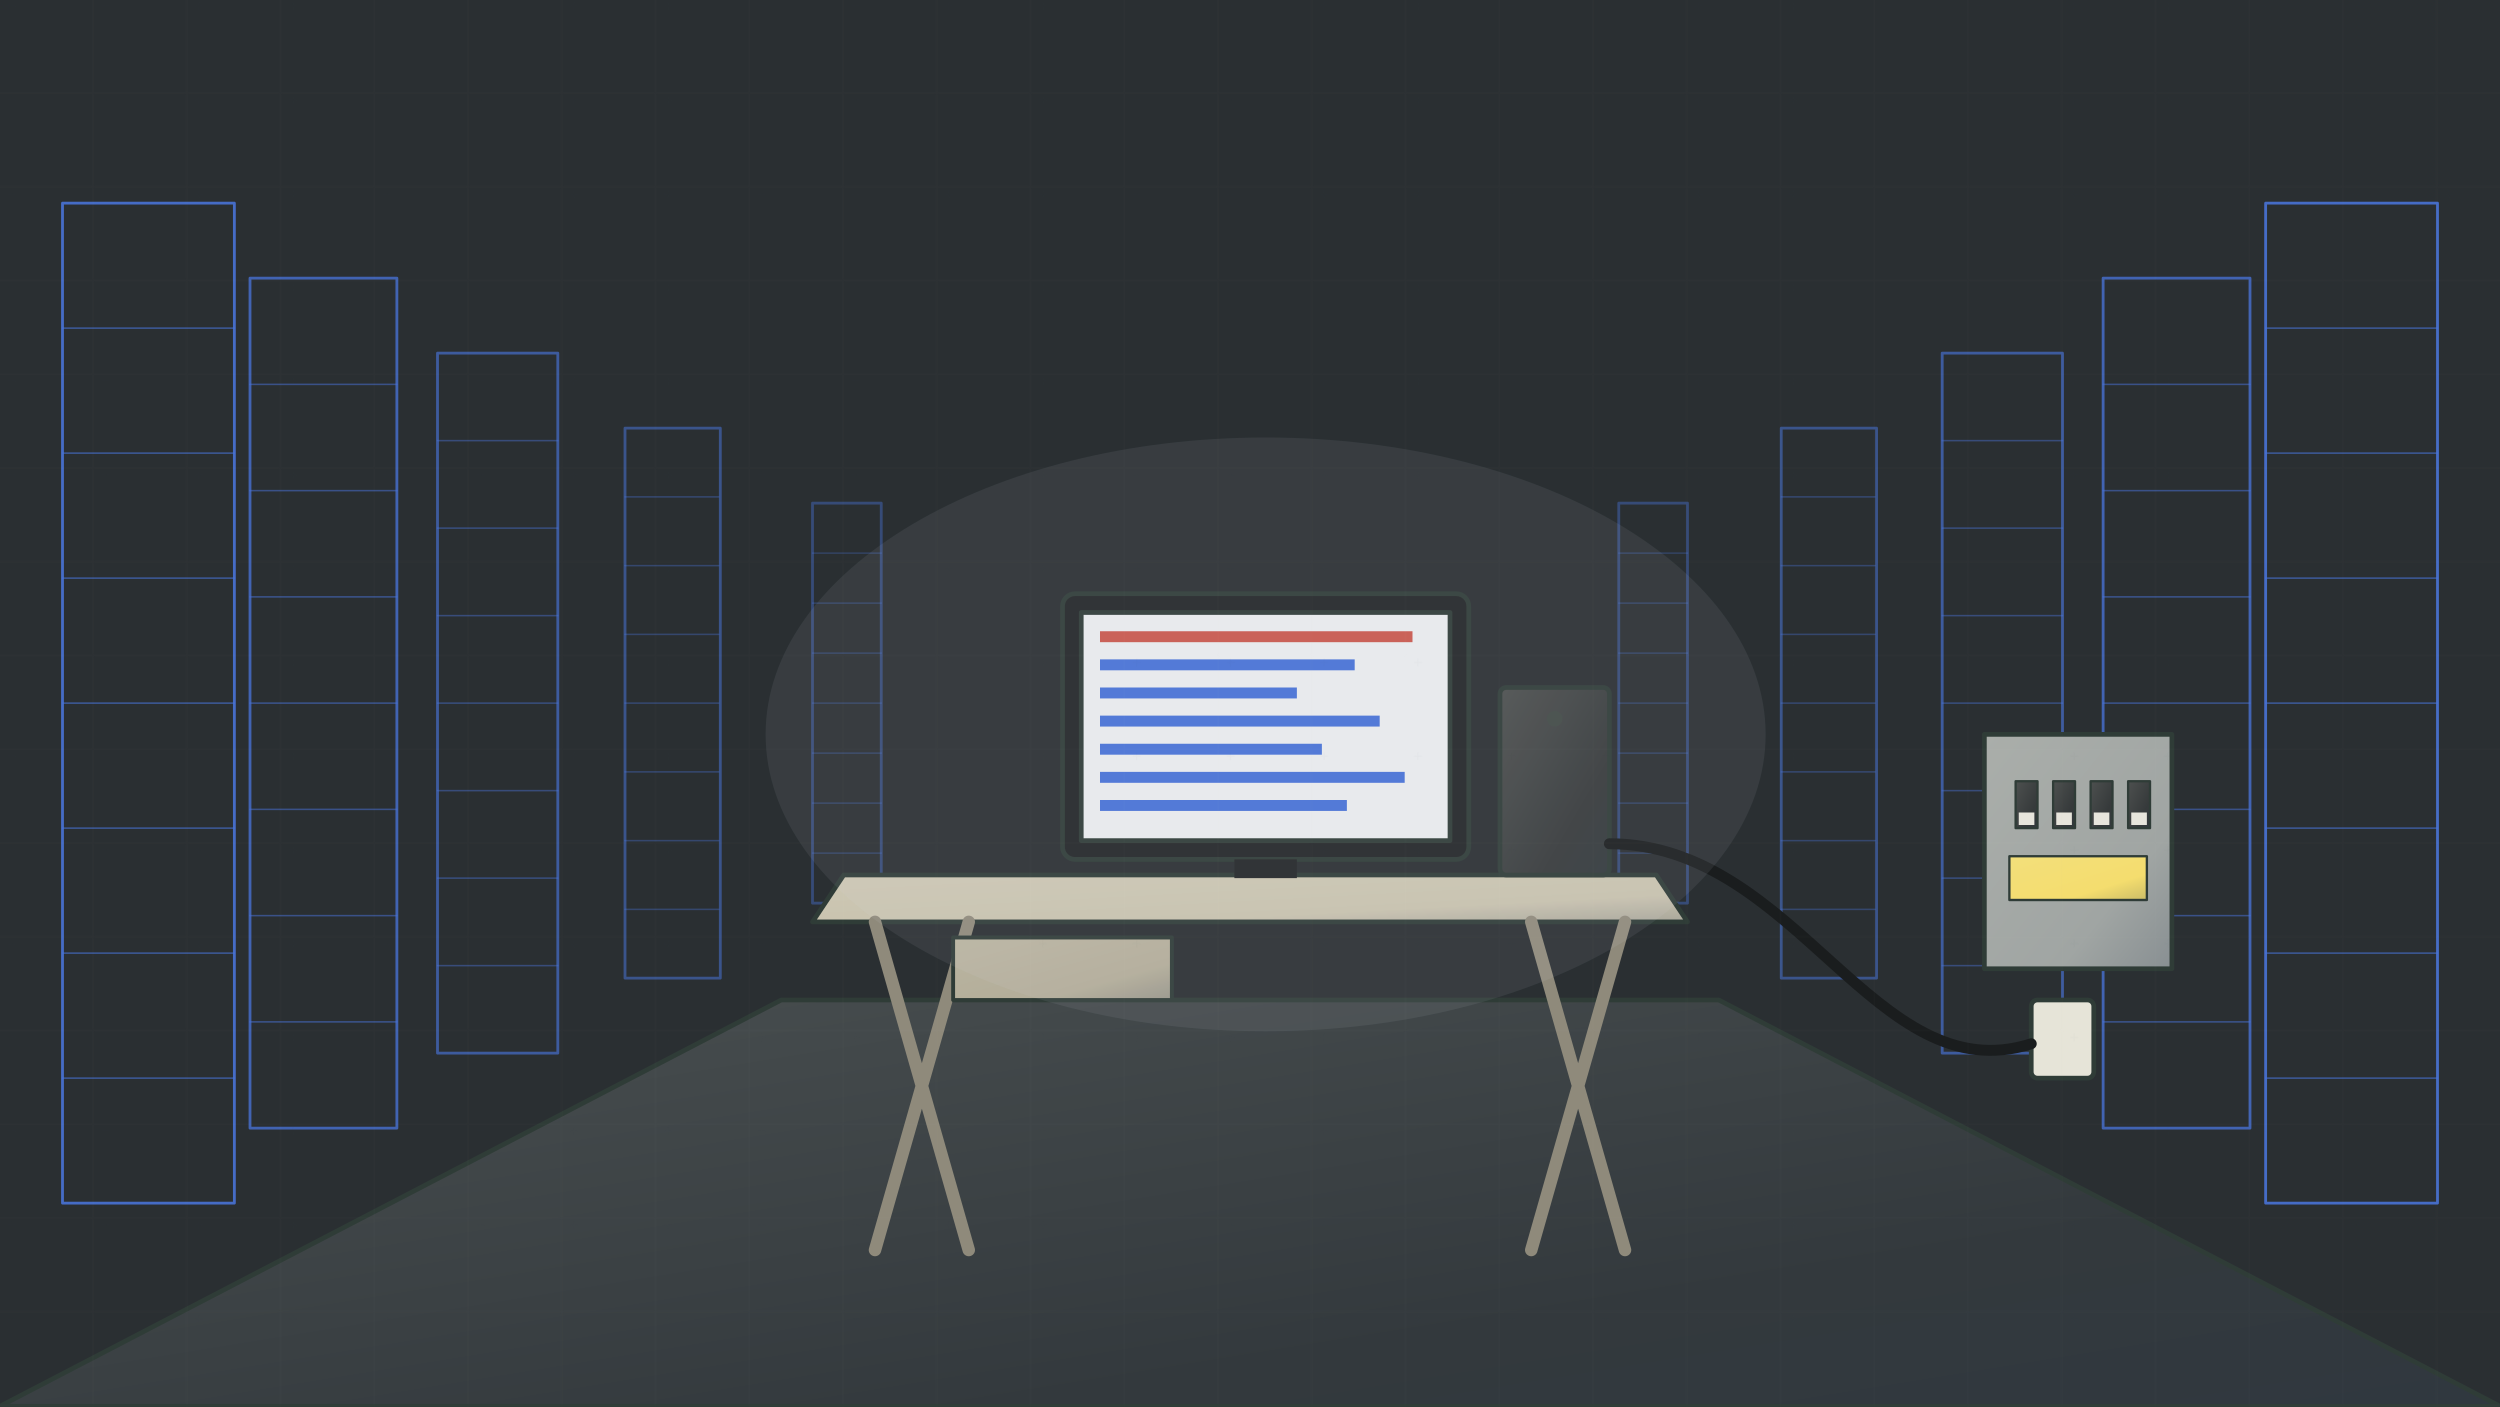
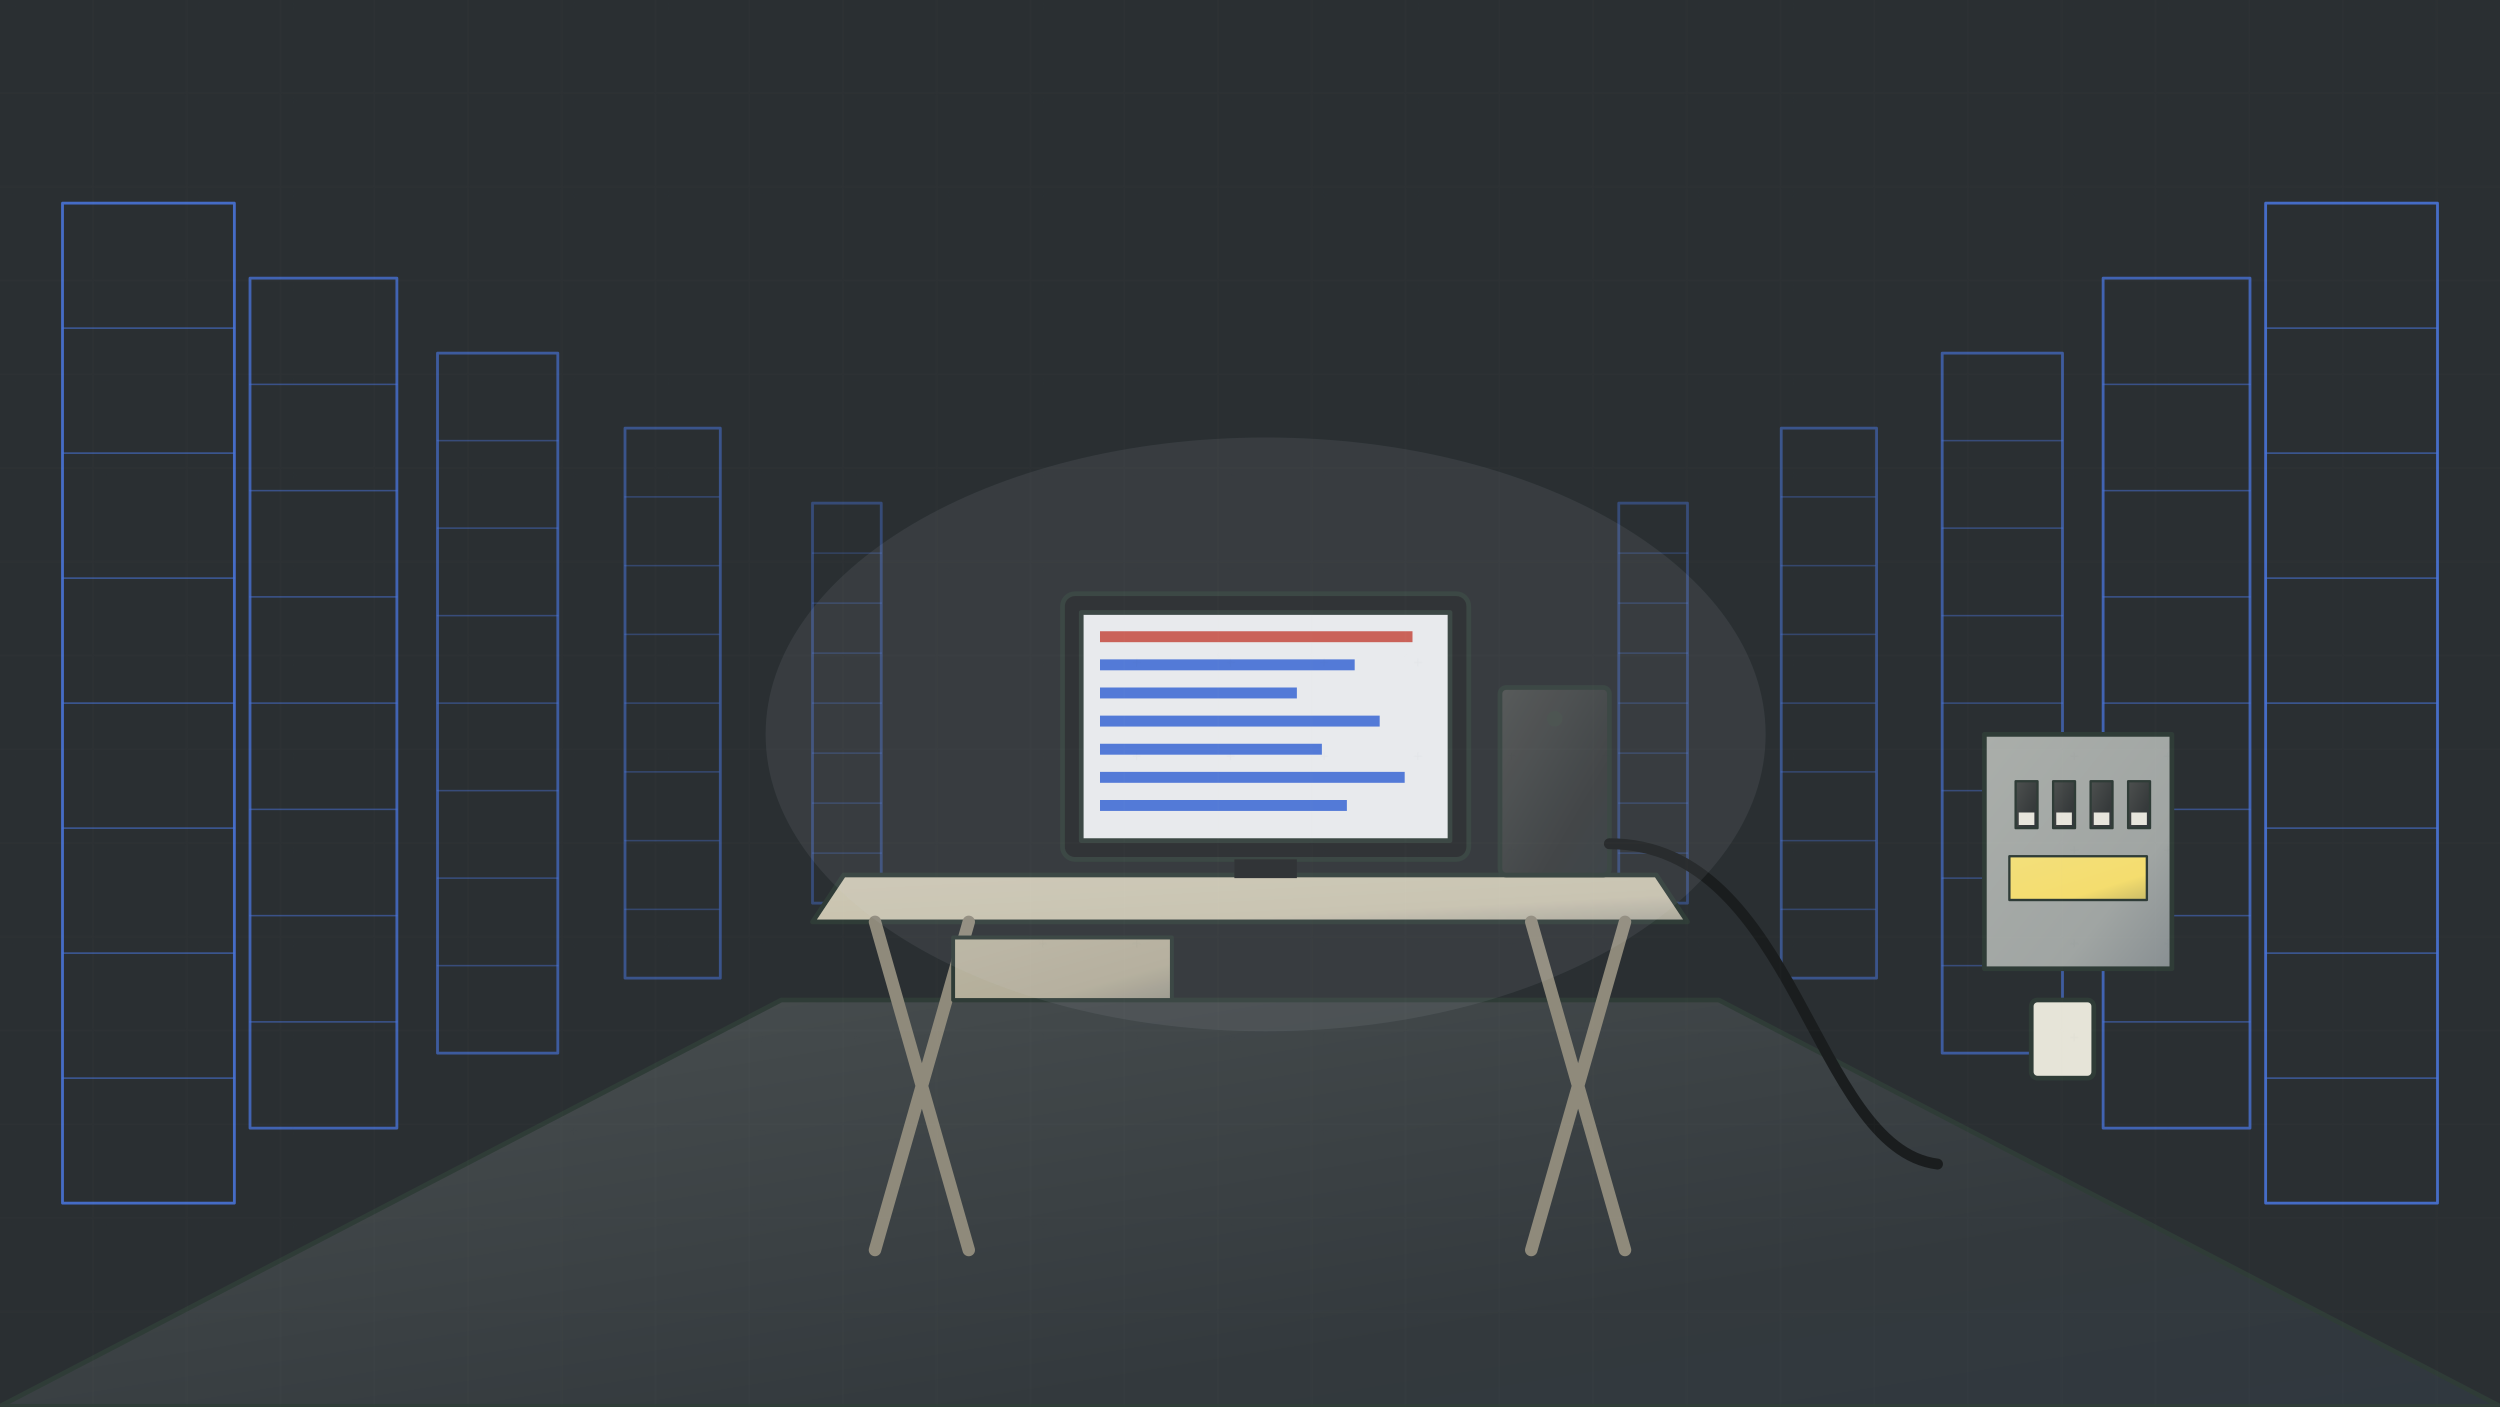
<svg xmlns="http://www.w3.org/2000/svg" viewBox="0 0 1600 900" width="1600" height="900">
  <defs>
    <linearGradient id="art-ink-0" x1="0" y1="0" x2="1" y2="1">
      <stop offset="0" stop-color="#4a5051" />
      <stop offset="0.7" stop-color="#33393d" />
      <stop offset="1" stop-color="#30383f" />
    </linearGradient>
    <linearGradient id="art-ink-1" x1="0" y1="0" x2="1" y2="1">
      <stop offset="0" stop-color="#aaaeaa" />
      <stop offset="0.7" stop-color="#a0a5a3" />
      <stop offset="1" stop-color="#888f92" />
    </linearGradient>
    <linearGradient id="art-ink-2" x1="0" y1="0" x2="1" y2="1">
      <stop offset="0" stop-color="#4d504f" />
      <stop offset="0.7" stop-color="#363a3b" />
      <stop offset="1" stop-color="#32393d" />
    </linearGradient>
    <linearGradient id="art-ink-3" x1="0" y1="0" x2="1" y2="1">
      <stop offset="0" stop-color="#f3df7b" />
      <stop offset="0.7" stop-color="#f4dd6e" />
      <stop offset="1" stop-color="#ccbd67" />
    </linearGradient>
    <linearGradient id="art-ink-4" x1="0" y1="0" x2="1" y2="1">
      <stop offset="0" stop-color="#cdc8b4" />
      <stop offset="0.7" stop-color="#c8c2ae" />
      <stop offset="1" stop-color="#a9a79b" />
    </linearGradient>
    <linearGradient id="art-ink-5" x1="0" y1="0" x2="1" y2="1">
      <stop offset="0" stop-color="#bab5a1" />
      <stop offset="0.7" stop-color="#b3ad99" />
      <stop offset="1" stop-color="#98968a" />
    </linearGradient>
    <pattern id="art-grain" width="60" height="60" patternUnits="userSpaceOnUse">
      <path d="M0 59.5H60M59.5 0V60" fill="none" stroke="#edf0db" stroke-width="0.78" opacity=".14" />
      <path d="M5 4H10M7.5 1.5V6.5" fill="none" stroke="#233348" stroke-width="0.68" opacity=".19" />
    </pattern>
  </defs>
  <defs />
  <g stroke-linejoin="round" stroke-linecap="round">
    <rect x="0" y="0" width="1600" height="900" rx="0" fill="#2a2f32" />
    <rect x="40" y="130" width="110" height="640" fill="none" stroke="#4872d6" stroke-width="1.8" opacity="0.9" />
    <path d="M 40 210 L 150 210" stroke="#4872d6" stroke-width="1" opacity="0.6" />
    <path d="M 40 290 L 150 290" stroke="#4872d6" stroke-width="1" opacity="0.6" />
    <path d="M 40 370 L 150 370" stroke="#4872d6" stroke-width="1" opacity="0.6" />
    <path d="M 40 450 L 150 450" stroke="#4872d6" stroke-width="1" opacity="0.6" />
    <path d="M 40 530 L 150 530" stroke="#4872d6" stroke-width="1" opacity="0.6" />
    <path d="M 40 610 L 150 610" stroke="#4872d6" stroke-width="1" opacity="0.6" />
    <path d="M 40 690 L 150 690" stroke="#4872d6" stroke-width="1" opacity="0.6" />
    <rect x="160" y="178" width="94" height="544" fill="none" stroke="#4872d6" stroke-width="1.8" opacity="0.78" />
    <path d="M 160 246 L 254 246" stroke="#4872d6" stroke-width="1" opacity="0.52" />
    <path d="M 160 314 L 254 314" stroke="#4872d6" stroke-width="1" opacity="0.52" />
    <path d="M 160 382 L 254 382" stroke="#4872d6" stroke-width="1" opacity="0.52" />
    <path d="M 160 450 L 254 450" stroke="#4872d6" stroke-width="1" opacity="0.52" />
    <path d="M 160 518 L 254 518" stroke="#4872d6" stroke-width="1" opacity="0.52" />
    <path d="M 160 586 L 254 586" stroke="#4872d6" stroke-width="1" opacity="0.52" />
    <path d="M 160 654 L 254 654" stroke="#4872d6" stroke-width="1" opacity="0.52" />
    <rect x="280" y="226" width="77" height="448" fill="none" stroke="#4872d6" stroke-width="1.8" opacity="0.66" />
    <path d="M 280 282 L 357 282" stroke="#4872d6" stroke-width="1" opacity="0.44" />
    <path d="M 280 338 L 357 338" stroke="#4872d6" stroke-width="1" opacity="0.44" />
    <path d="M 280 394 L 357 394" stroke="#4872d6" stroke-width="1" opacity="0.44" />
    <path d="M 280 450 L 357 450" stroke="#4872d6" stroke-width="1" opacity="0.44" />
    <path d="M 280 506 L 357 506" stroke="#4872d6" stroke-width="1" opacity="0.44" />
    <path d="M 280 562 L 357 562" stroke="#4872d6" stroke-width="1" opacity="0.44" />
    <path d="M 280 618 L 357 618" stroke="#4872d6" stroke-width="1" opacity="0.44" />
    <rect x="400" y="274" width="61" height="352" fill="none" stroke="#4872d6" stroke-width="1.8" opacity="0.54" />
    <path d="M 400 318 L 460 318" stroke="#4872d6" stroke-width="1" opacity="0.36" />
    <path d="M 400 362 L 460 362" stroke="#4872d6" stroke-width="1" opacity="0.36" />
    <path d="M 400 406 L 460 406" stroke="#4872d6" stroke-width="1" opacity="0.36" />
    <path d="M 400 450 L 460 450" stroke="#4872d6" stroke-width="1" opacity="0.36" />
    <path d="M 400 494 L 460 494" stroke="#4872d6" stroke-width="1" opacity="0.36" />
    <path d="M 400 538 L 460 538" stroke="#4872d6" stroke-width="1" opacity="0.36" />
    <path d="M 400 582 L 460 582" stroke="#4872d6" stroke-width="1" opacity="0.36" />
    <rect x="520" y="322" width="44" height="256" fill="none" stroke="#4872d6" stroke-width="1.8" opacity="0.42" />
    <path d="M 520 354 L 564 354" stroke="#4872d6" stroke-width="1" opacity="0.28" />
    <path d="M 520 386 L 564 386" stroke="#4872d6" stroke-width="1" opacity="0.28" />
    <path d="M 520 418 L 564 418" stroke="#4872d6" stroke-width="1" opacity="0.28" />
    <path d="M 520 450 L 564 450" stroke="#4872d6" stroke-width="1" opacity="0.28" />
    <path d="M 520 482 L 564 482" stroke="#4872d6" stroke-width="1" opacity="0.28" />
    <path d="M 520 514 L 564 514" stroke="#4872d6" stroke-width="1" opacity="0.28" />
    <path d="M 520 546 L 564 546" stroke="#4872d6" stroke-width="1" opacity="0.28" />
    <rect x="1450" y="130" width="110" height="640" fill="none" stroke="#4872d6" stroke-width="1.8" opacity="0.9" />
    <path d="M 1450 210 L 1560 210" stroke="#4872d6" stroke-width="1" opacity="0.6" />
    <path d="M 1450 290 L 1560 290" stroke="#4872d6" stroke-width="1" opacity="0.6" />
    <path d="M 1450 370 L 1560 370" stroke="#4872d6" stroke-width="1" opacity="0.6" />
    <path d="M 1450 450 L 1560 450" stroke="#4872d6" stroke-width="1" opacity="0.6" />
    <path d="M 1450 530 L 1560 530" stroke="#4872d6" stroke-width="1" opacity="0.6" />
    <path d="M 1450 610 L 1560 610" stroke="#4872d6" stroke-width="1" opacity="0.6" />
    <path d="M 1450 690 L 1560 690" stroke="#4872d6" stroke-width="1" opacity="0.6" />
    <rect x="1346" y="178" width="94" height="544" fill="none" stroke="#4872d6" stroke-width="1.8" opacity="0.78" />
    <path d="M 1346 246 L 1440 246" stroke="#4872d6" stroke-width="1" opacity="0.52" />
    <path d="M 1346 314 L 1440 314" stroke="#4872d6" stroke-width="1" opacity="0.52" />
    <path d="M 1346 382 L 1440 382" stroke="#4872d6" stroke-width="1" opacity="0.52" />
    <path d="M 1346 450 L 1440 450" stroke="#4872d6" stroke-width="1" opacity="0.52" />
    <path d="M 1346 518 L 1440 518" stroke="#4872d6" stroke-width="1" opacity="0.52" />
    <path d="M 1346 586 L 1440 586" stroke="#4872d6" stroke-width="1" opacity="0.52" />
    <path d="M 1346 654 L 1440 654" stroke="#4872d6" stroke-width="1" opacity="0.52" />
    <rect x="1243" y="226" width="77" height="448" fill="none" stroke="#4872d6" stroke-width="1.8" opacity="0.66" />
    <path d="M 1243 282 L 1320 282" stroke="#4872d6" stroke-width="1" opacity="0.44" />
    <path d="M 1243 338 L 1320 338" stroke="#4872d6" stroke-width="1" opacity="0.44" />
    <path d="M 1243 394 L 1320 394" stroke="#4872d6" stroke-width="1" opacity="0.44" />
    <path d="M 1243 450 L 1320 450" stroke="#4872d6" stroke-width="1" opacity="0.44" />
    <path d="M 1243 506 L 1320 506" stroke="#4872d6" stroke-width="1" opacity="0.44" />
    <path d="M 1243 562 L 1320 562" stroke="#4872d6" stroke-width="1" opacity="0.44" />
    <path d="M 1243 618 L 1320 618" stroke="#4872d6" stroke-width="1" opacity="0.44" />
    <rect x="1140" y="274" width="61" height="352" fill="none" stroke="#4872d6" stroke-width="1.8" opacity="0.54" />
    <path d="M 1140 318 L 1200 318" stroke="#4872d6" stroke-width="1" opacity="0.36" />
    <path d="M 1140 362 L 1200 362" stroke="#4872d6" stroke-width="1" opacity="0.36" />
    <path d="M 1140 406 L 1200 406" stroke="#4872d6" stroke-width="1" opacity="0.36" />
    <path d="M 1140 450 L 1200 450" stroke="#4872d6" stroke-width="1" opacity="0.36" />
    <path d="M 1140 494 L 1200 494" stroke="#4872d6" stroke-width="1" opacity="0.36" />
    <path d="M 1140 538 L 1200 538" stroke="#4872d6" stroke-width="1" opacity="0.36" />
    <path d="M 1140 582 L 1200 582" stroke="#4872d6" stroke-width="1" opacity="0.36" />
    <rect x="1036" y="322" width="44" height="256" fill="none" stroke="#4872d6" stroke-width="1.8" opacity="0.42" />
    <path d="M 1036 354 L 1080 354" stroke="#4872d6" stroke-width="1" opacity="0.28" />
    <path d="M 1036 386 L 1080 386" stroke="#4872d6" stroke-width="1" opacity="0.28" />
    <path d="M 1036 418 L 1080 418" stroke="#4872d6" stroke-width="1" opacity="0.28" />
    <path d="M 1036 450 L 1080 450" stroke="#4872d6" stroke-width="1" opacity="0.28" />
    <path d="M 1036 482 L 1080 482" stroke="#4872d6" stroke-width="1" opacity="0.28" />
    <path d="M 1036 514 L 1080 514" stroke="#4872d6" stroke-width="1" opacity="0.28" />
    <path d="M 1036 546 L 1080 546" stroke="#4872d6" stroke-width="1" opacity="0.28" />
    <path d="M 0 900 L 500 640 L 1100 640 L 1600 900 Z" fill="url(#art-ink-0)" stroke="#2f3c37" stroke-width="3" opacity="1" />
    <rect x="1270" y="470" width="120" height="150" rx="0" fill="url(#art-ink-1)" stroke="#2f3c37" stroke-width="3" />
    <rect x="1290" y="500" width="14" height="30" rx="0" fill="url(#art-ink-2)" stroke="#2f3c37" stroke-width="1.5" />
    <rect x="1292" y="520" width="10" height="8" rx="0" fill="#e7e5dc" />
    <rect x="1314" y="500" width="14" height="30" rx="0" fill="url(#art-ink-2)" stroke="#2f3c37" stroke-width="1.5" />
    <rect x="1316" y="520" width="10" height="8" rx="0" fill="#e7e5dc" />
    <rect x="1338" y="500" width="14" height="30" rx="0" fill="url(#art-ink-2)" stroke="#2f3c37" stroke-width="1.5" />
    <rect x="1340" y="520" width="10" height="8" rx="0" fill="#e7e5dc" />
    <rect x="1362" y="500" width="14" height="30" rx="0" fill="url(#art-ink-2)" stroke="#2f3c37" stroke-width="1.5" />
    <rect x="1364" y="520" width="10" height="8" rx="0" fill="#e7e5dc" />
    <rect x="1286" y="548" width="88" height="28" rx="0" fill="url(#art-ink-3)" stroke="#2f3c37" stroke-width="1.5" />
    <rect x="1300" y="640" width="40" height="50" rx="4" fill="#e6e4d8" stroke="#2f3c37" stroke-width="3" />
    <path d="M 540 560 L 1060 560 L 1080 590 L 520 590 Z" fill="url(#art-ink-4)" stroke="#2f3c37" stroke-width="3" opacity="1" />
    <path d="M 560 590 L 620 800 M 1040 590 L 980 800 M 620 590 L 560 800 M 980 590 L 1040 800" stroke="#8f8a7b" stroke-width="8" />
    <rect x="610" y="600" width="140" height="40" rx="0" fill="url(#art-ink-5)" stroke="#2f3c37" stroke-width="2.5" />
    <rect x="680" y="380" width="260" height="170" rx="8" fill="#232628" stroke="#2f3c37" stroke-width="3" />
    <rect x="692" y="392" width="236" height="146" rx="0" fill="#e9ecee" stroke="#2f3c37" stroke-width="3" />
    <rect x="704" y="404" width="200" height="7" fill="#c9584d" />
    <rect x="704" y="422" width="163" height="7" fill="#4872d6" />
    <rect x="704" y="440" width="126" height="7" fill="#4872d6" />
    <rect x="704" y="458" width="179" height="7" fill="#4872d6" />
    <rect x="704" y="476" width="142" height="7" fill="#4872d6" />
    <rect x="704" y="494" width="195" height="7" fill="#4872d6" />
    <rect x="704" y="512" width="158" height="7" fill="#4872d6" />
    <rect x="790" y="550" width="40" height="12" rx="0" fill="#232628" />
    <rect x="960" y="440" width="70" height="120" rx="4" fill="url(#art-ink-2)" stroke="#2f3c37" stroke-width="3" />
    <circle cx="995" cy="460" r="5" fill="#414a45" />
-     <path d="M 1030 540 C 1150 540 1200 700 1300 668" stroke="#1a1d1e" stroke-width="7" fill="none" />
+     <path d="M 1030 540 C 1150 540 1160 735 1240 745" stroke="#1a1d1e" stroke-width="7" fill="none" />
    <ellipse cx="810" cy="470" rx="320" ry="190" fill="#d3ddeb" opacity="0.08" />
  </g>
  <rect x="0" y="0" width="1600" height="900" fill="url(#art-grain)" opacity="0.11" />
</svg>
